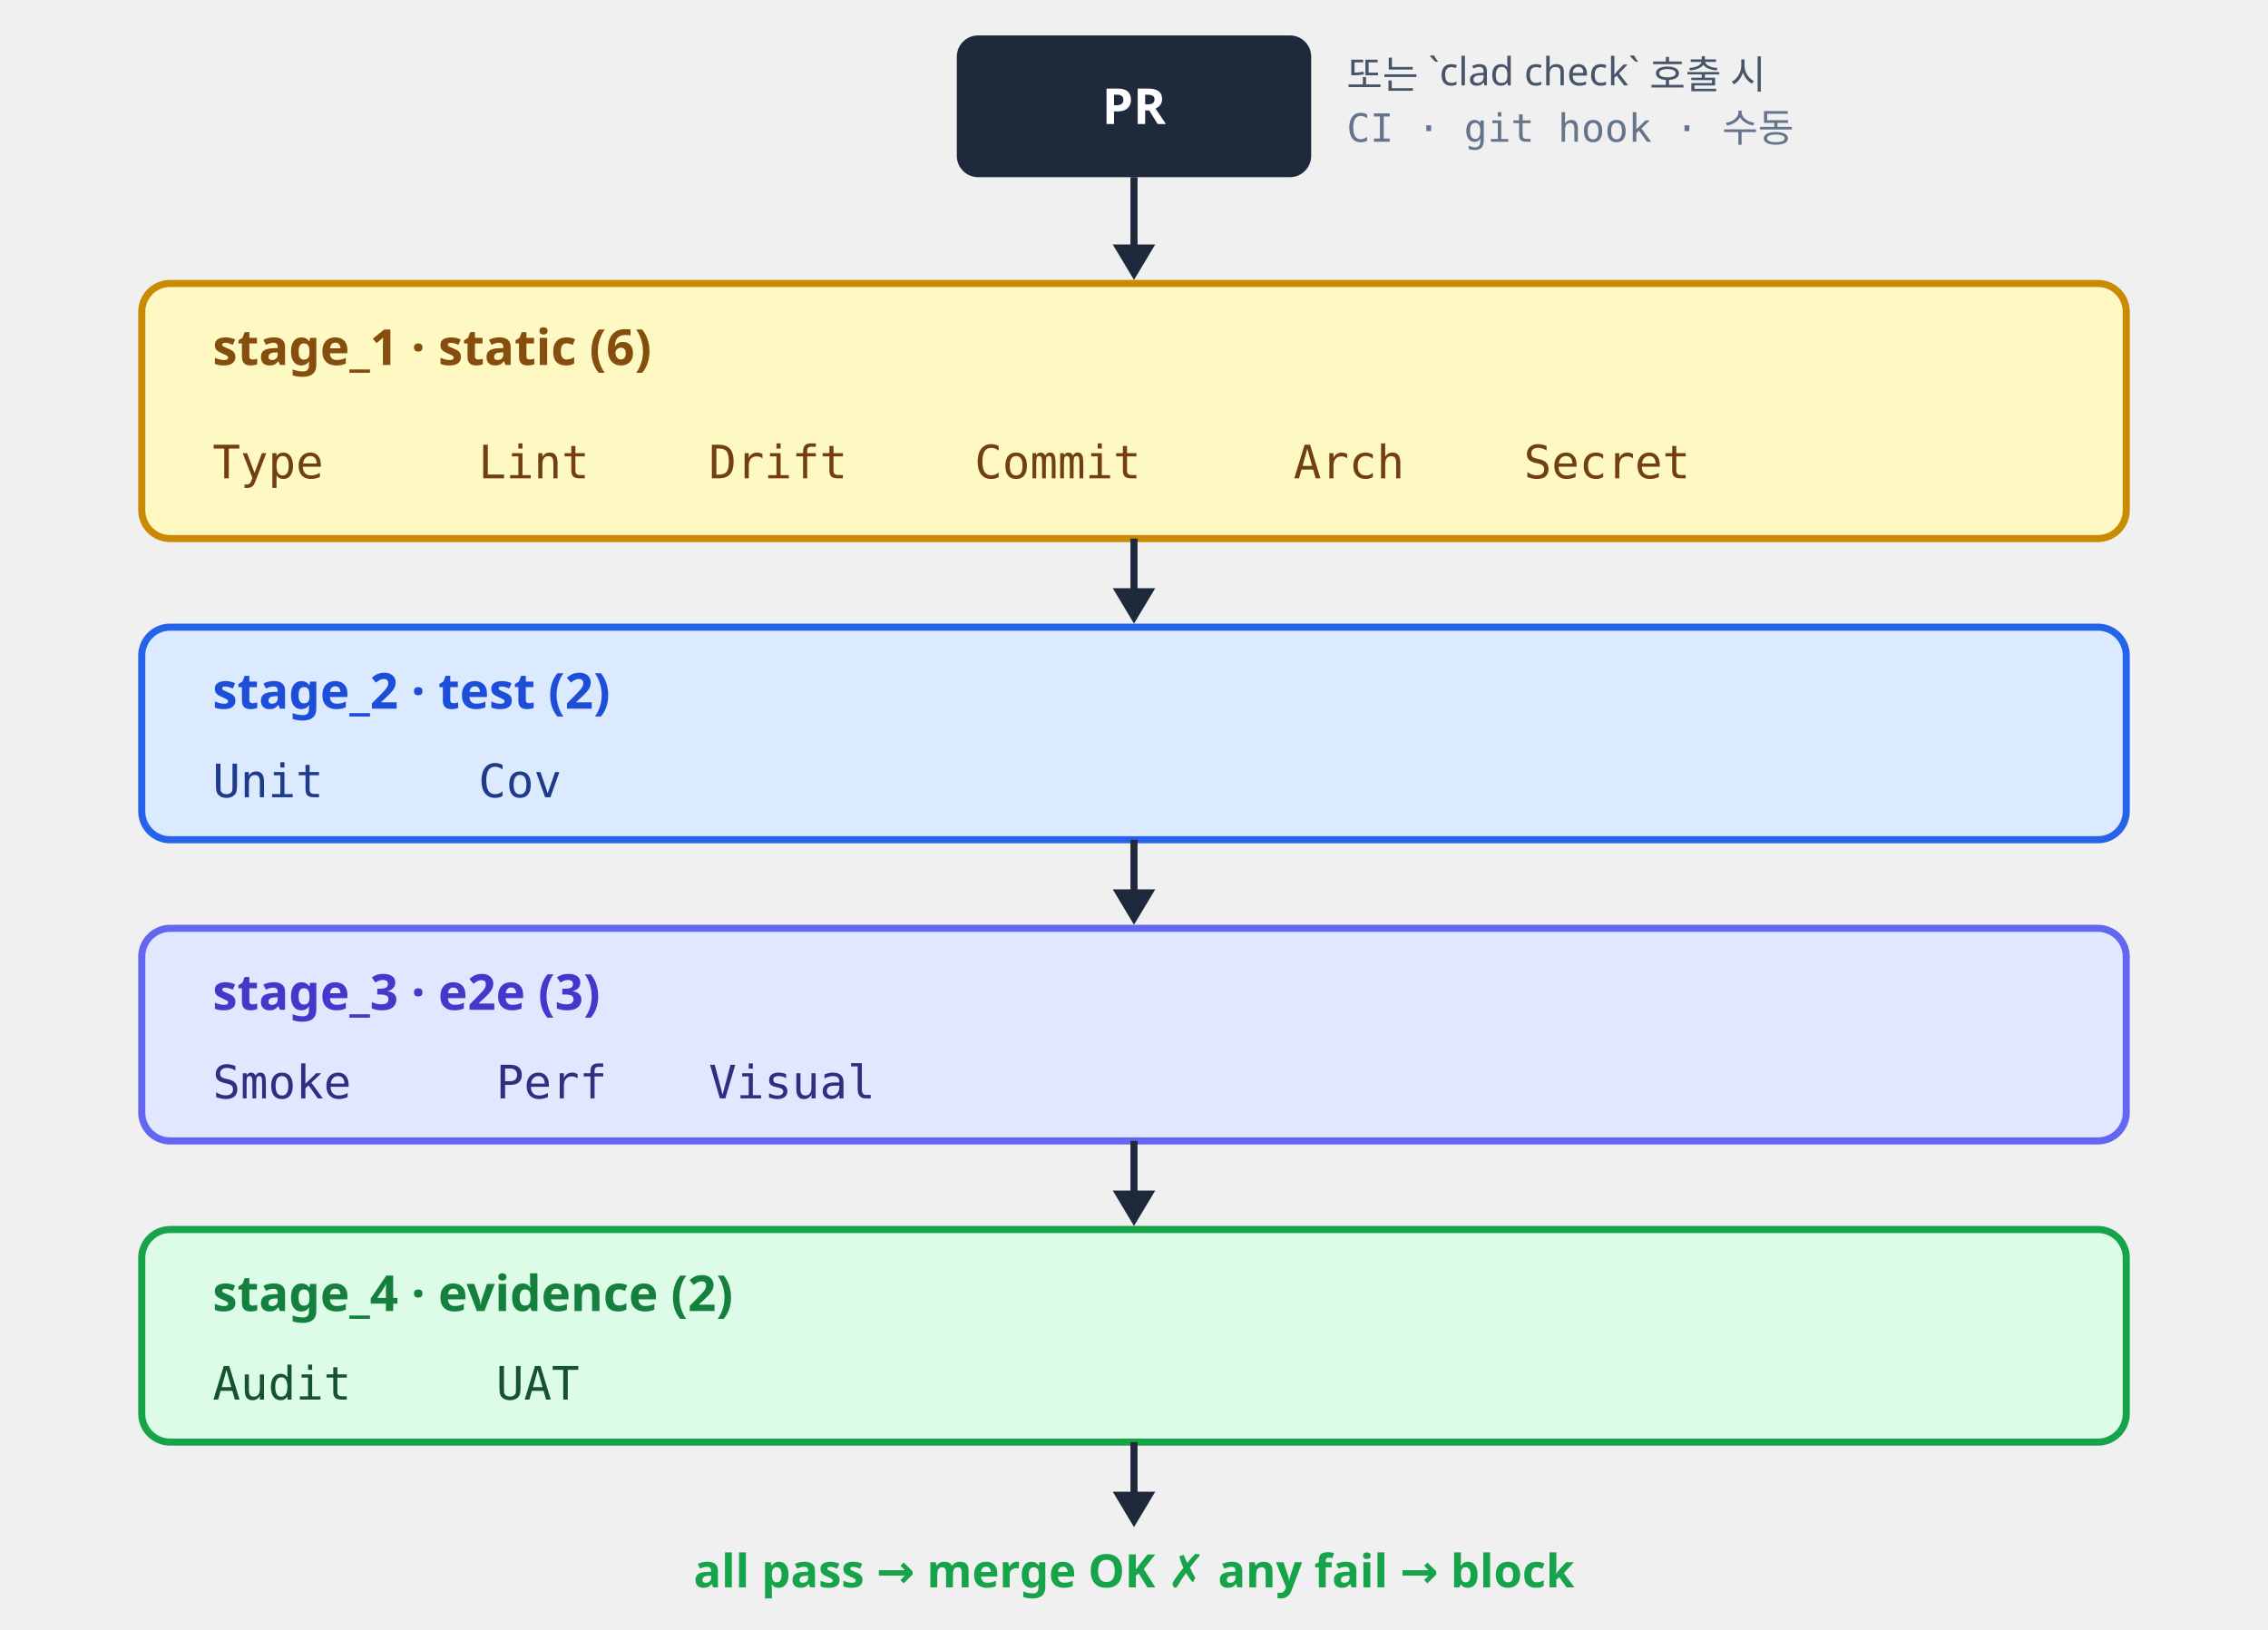
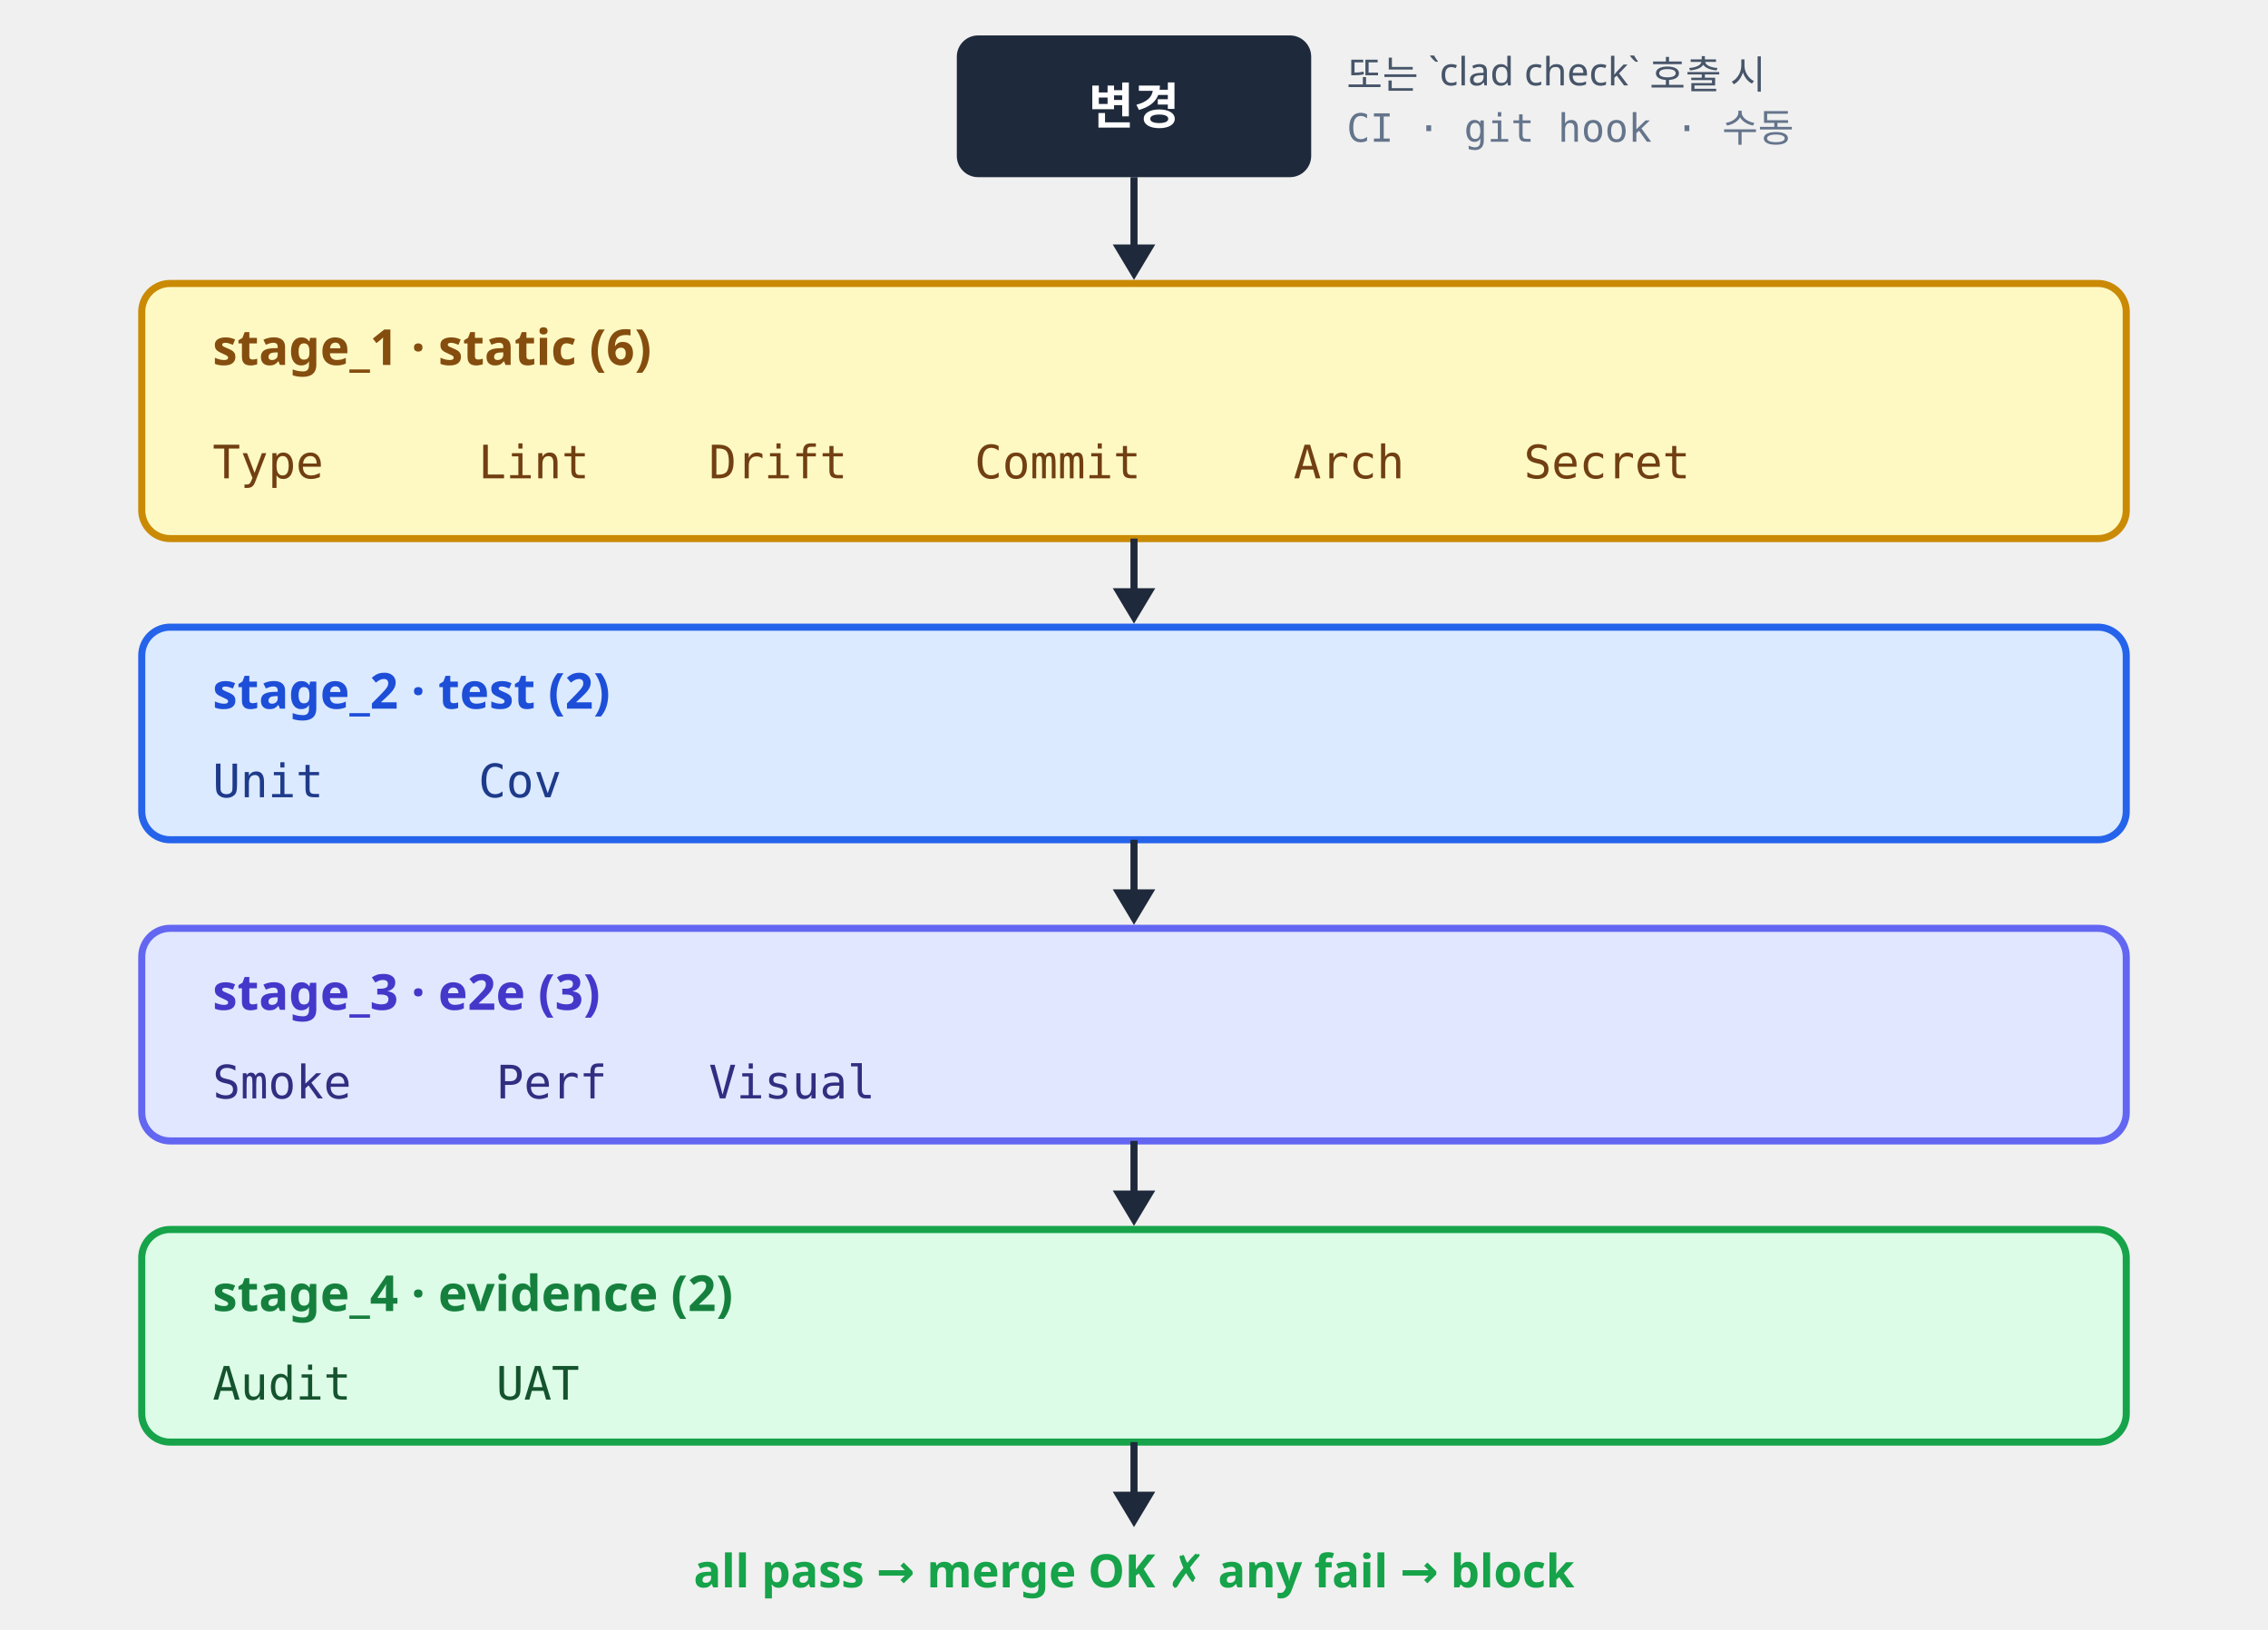
<svg xmlns="http://www.w3.org/2000/svg" width="640" height="460" viewBox="0 0 640 460" role="img" aria-labelledby="iron-law-title">
  <rect x="270" y="10" width="100" height="40" rx="6" fill="#1e293b" />
-   <text x="320" y="35" font-family="sans-serif" font-size="14" font-weight="700" fill="#ffffff" text-anchor="middle">PR</text>
+   <text x="320" y="35" font-family="sans-serif" font-size="14" font-weight="700" fill="#ffffff" text-anchor="middle">변경</text>
  <text x="380" y="25" font-family="sans-serif" font-size="11" fill="#475569">또는 `clad check` 호출 시</text>
  <text x="380" y="40" font-family="monospace" font-size="11" fill="#64748b">CI · git hook · 수동</text>
  <line x1="320" y1="50" x2="320" y2="75" stroke="#1e293b" stroke-width="2" />
  <polygon points="314,69 320,79 326,69" fill="#1e293b" />
  <rect x="40" y="80" width="560" height="72" rx="8" fill="#fef9c3" stroke="#ca8a04" stroke-width="2" />
  <text x="60" y="103" font-family="sans-serif" font-size="14" font-weight="700" fill="#854d0e">stage_1 · static  (6)</text>
  <g font-family="monospace" font-size="13" fill="#713f12">
    <text x="60" y="135">Type</text>
    <text x="135" y="135">Lint</text>
    <text x="200" y="135">Drift</text>
    <text x="275" y="135">Commit</text>
    <text x="365" y="135">Arch</text>
    <text x="430" y="135">Secret</text>
  </g>
  <line x1="320" y1="152" x2="320" y2="172" stroke="#1e293b" stroke-width="2" />
  <polygon points="314,166 320,176 326,166" fill="#1e293b" />
  <rect x="40" y="177" width="560" height="60" rx="8" fill="#dbeafe" stroke="#2563eb" stroke-width="2" />
  <text x="60" y="200" font-family="sans-serif" font-size="14" font-weight="700" fill="#1d4ed8">stage_2 · test  (2)</text>
  <g font-family="monospace" font-size="13" fill="#1e3a8a">
    <text x="60" y="225">Unit</text>
    <text x="135" y="225">Cov</text>
  </g>
  <line x1="320" y1="237" x2="320" y2="257" stroke="#1e293b" stroke-width="2" />
  <polygon points="314,251 320,261 326,251" fill="#1e293b" />
  <rect x="40" y="262" width="560" height="60" rx="8" fill="#e0e7ff" stroke="#6366f1" stroke-width="2" />
  <text x="60" y="285" font-family="sans-serif" font-size="14" font-weight="700" fill="#4338ca">stage_3 · e2e  (3)</text>
  <g font-family="monospace" font-size="13" fill="#312e81">
    <text x="60" y="310">Smoke</text>
    <text x="140" y="310">Perf</text>
    <text x="200" y="310">Visual</text>
  </g>
  <line x1="320" y1="322" x2="320" y2="342" stroke="#1e293b" stroke-width="2" />
  <polygon points="314,336 320,346 326,336" fill="#1e293b" />
  <rect x="40" y="347" width="560" height="60" rx="8" fill="#dcfce7" stroke="#16a34a" stroke-width="2" />
  <text x="60" y="370" font-family="sans-serif" font-size="14" font-weight="700" fill="#15803d">stage_4 · evidence  (2)</text>
  <g font-family="monospace" font-size="13" fill="#14532d">
    <text x="60" y="395">Audit</text>
    <text x="140" y="395">UAT</text>
  </g>
  <line x1="320" y1="407" x2="320" y2="427" stroke="#1e293b" stroke-width="2" />
  <polygon points="314,421 320,431 326,421" fill="#1e293b" />
  <text x="320" y="448" font-family="sans-serif" font-size="13" font-weight="700" fill="#16a34a" text-anchor="middle">all pass → merge OK    ✗    any fail → block</text>
</svg>
